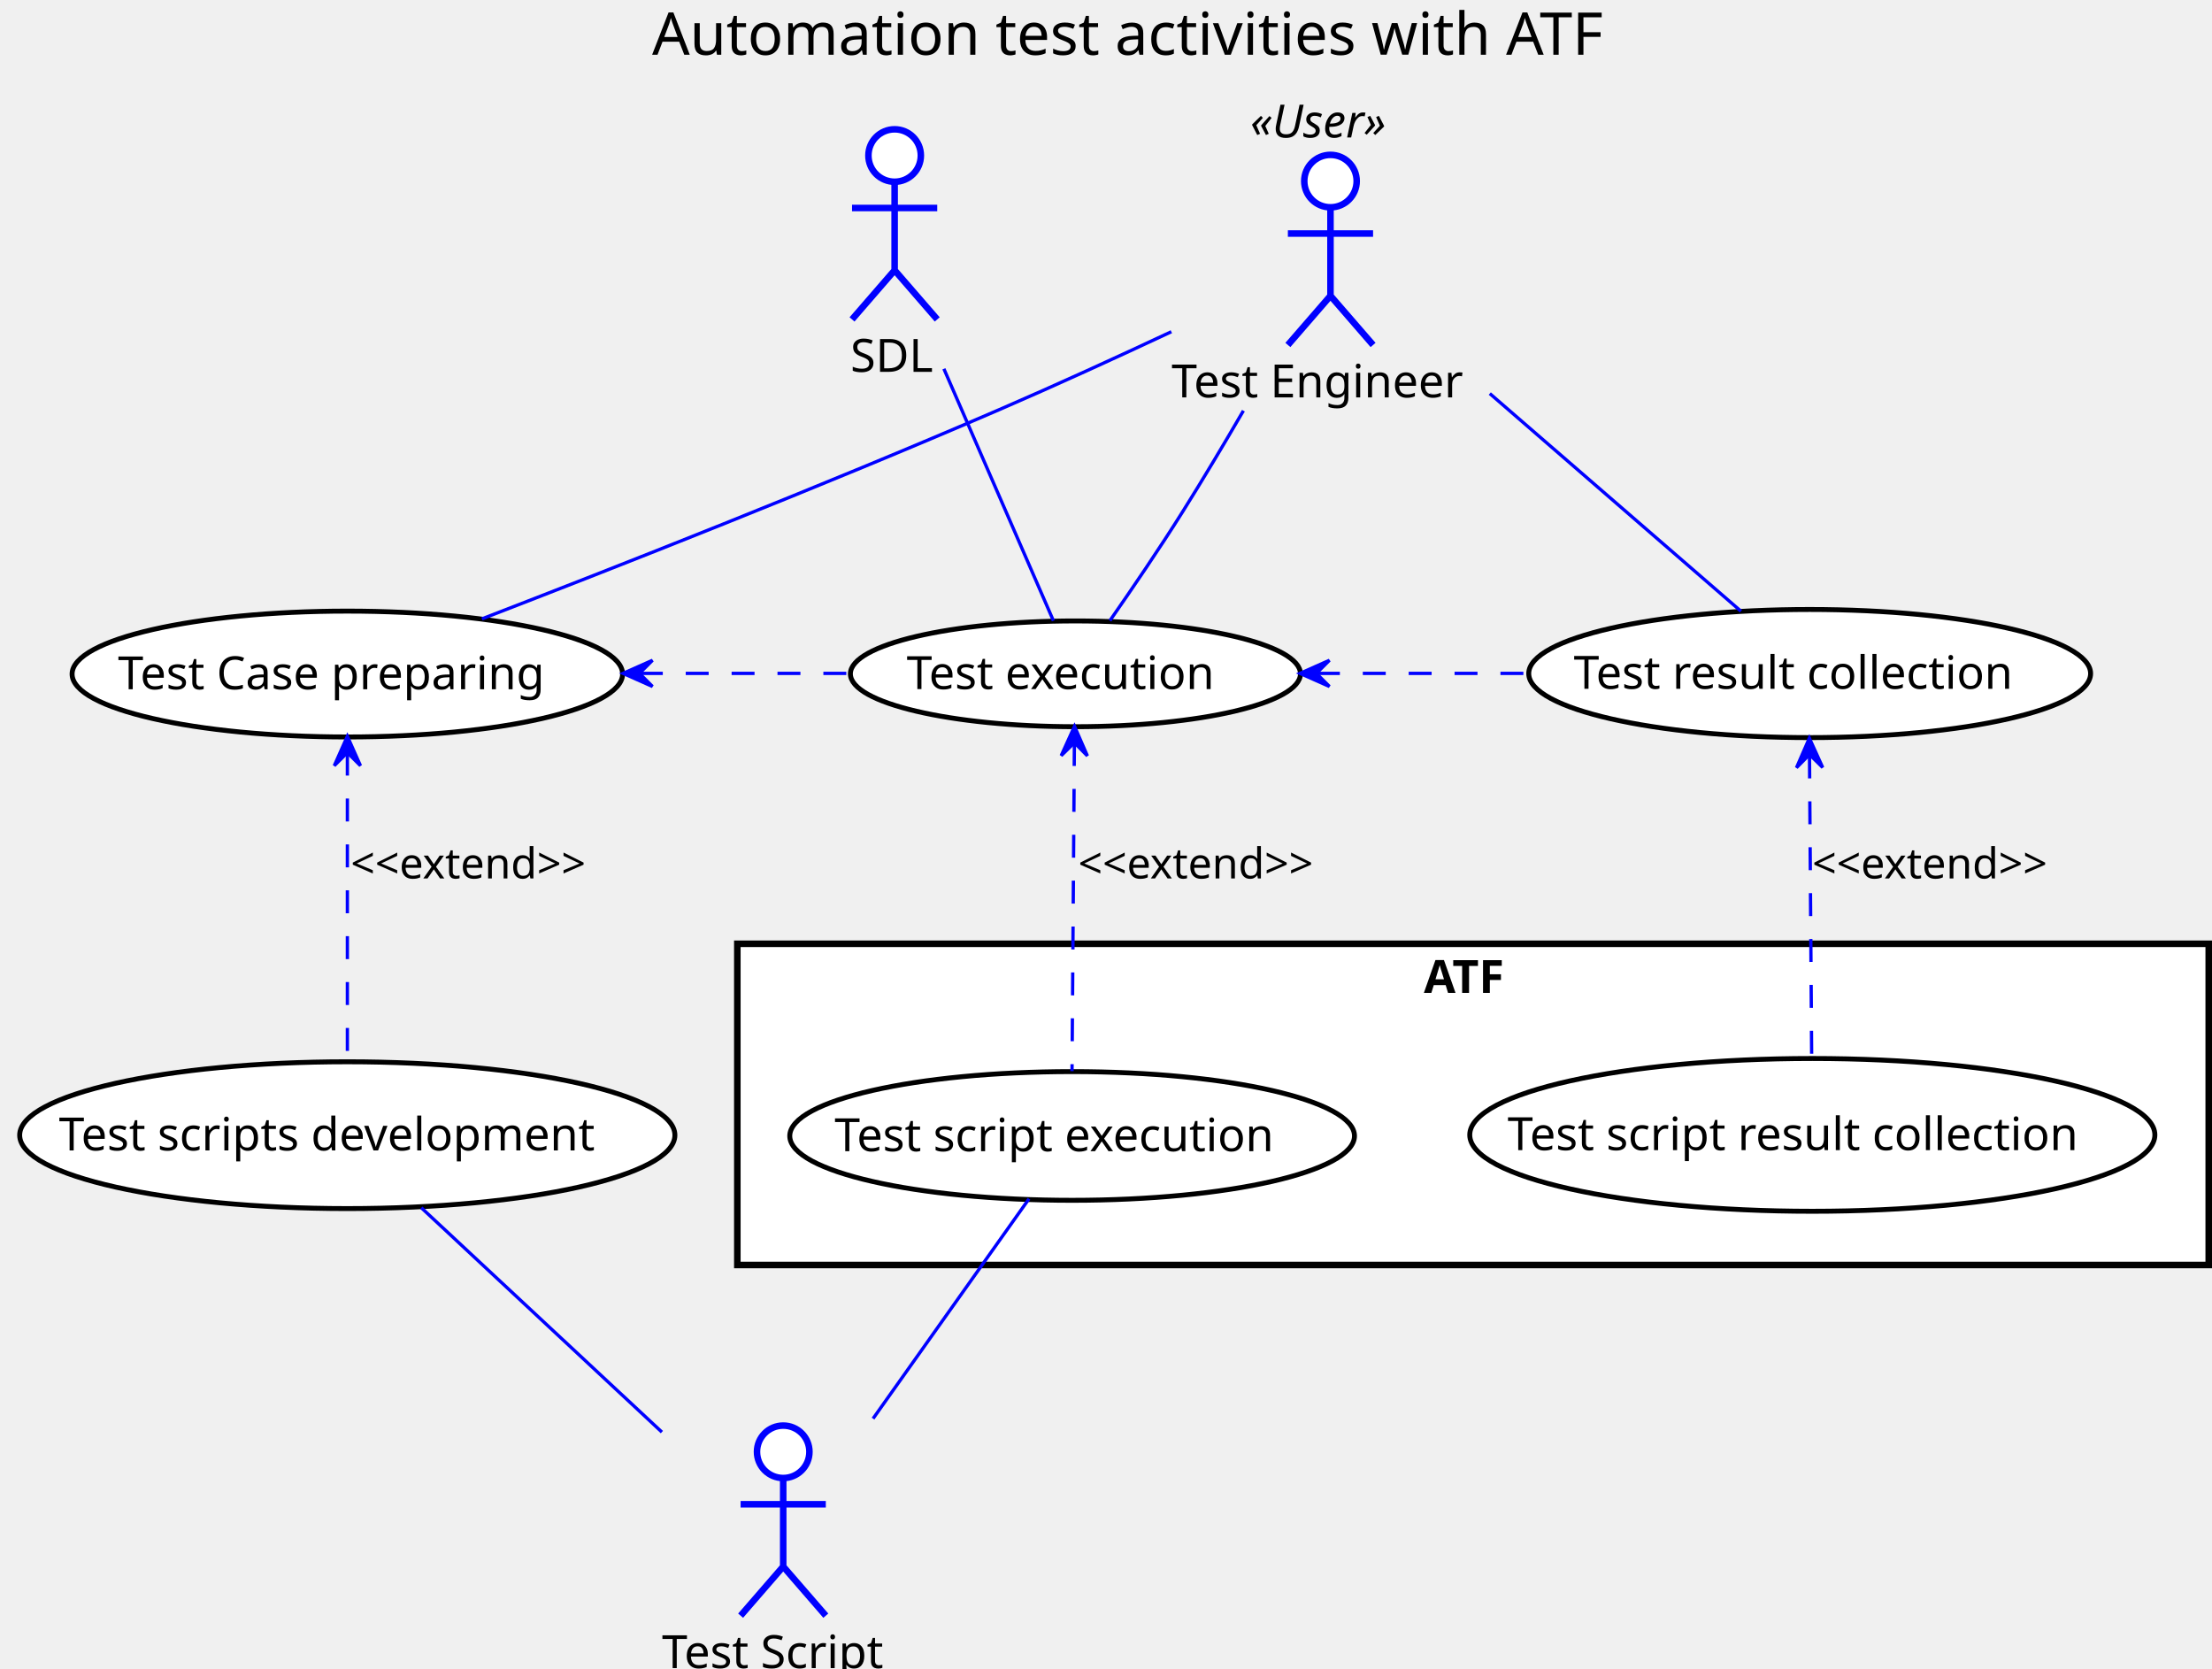
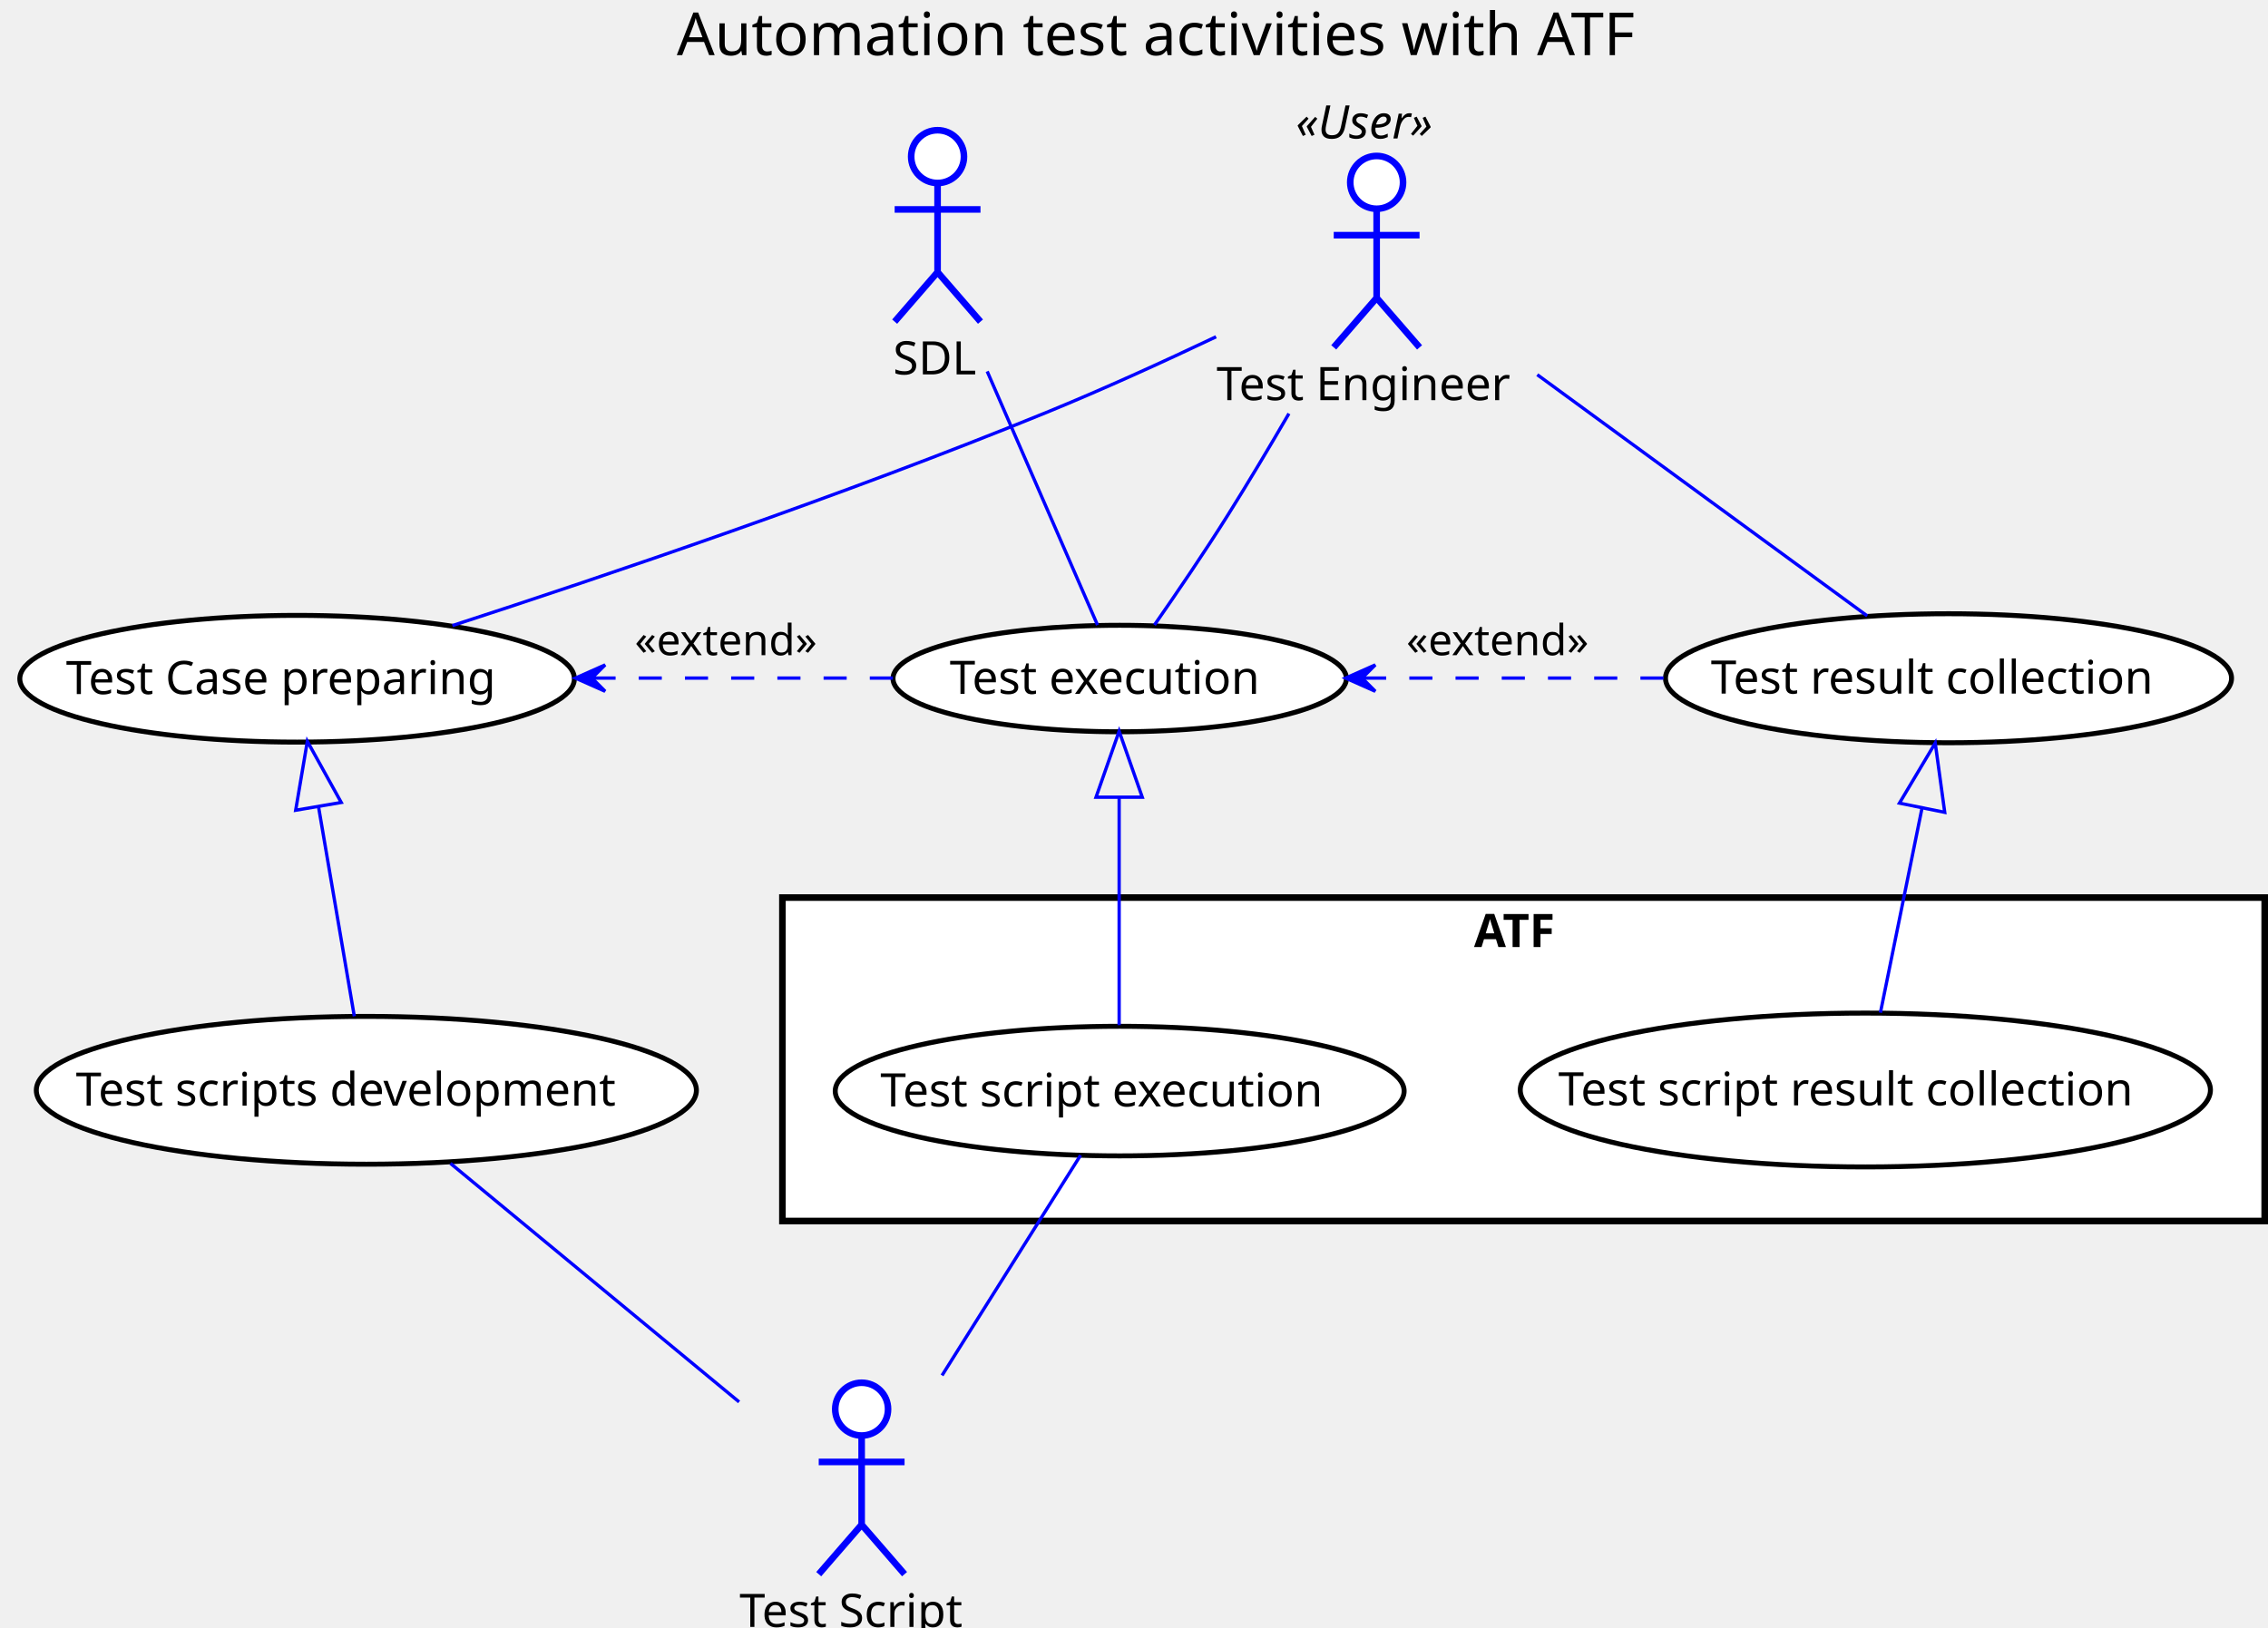
- <svg xmlns="http://www.w3.org/2000/svg" height="509px" style="width:675px;height:509px;" version="1.1" viewBox="0 0 675 509" width="675px">
+ <svg xmlns="http://www.w3.org/2000/svg" contentScriptType="application/ecmascript" contentStyleType="text/css" height="493px" preserveAspectRatio="none" style="width:687px;height:493px;" version="1.1" viewBox="0 0 687 493" width="687px" zoomAndPan="magnify">
  <defs />
  <g>
-     <text fill="#000000" font-family="sans-serif" font-size="18" lengthAdjust="spacingAndGlyphs" textLength="310" x="199" y="16.708">Automation test activities with ATF</text>
-     <rect fill="#FFFFFF" height="98" style="stroke: #000000; stroke-width: 2.0;" width="449" x="225" y="287.953" />
-     <text fill="#000000" font-family="sans-serif" font-size="14" font-weight="bold" lengthAdjust="spacingAndGlyphs" textLength="30" x="434.5" y="302.948">ATF</text>
-     <ellipse cx="327.163" cy="346.586" fill="#FFFFFF" rx="86.163" ry="19.633" style="stroke: #000000; stroke-width: 1.5;" />
-     <text fill="#000000" font-family="sans-serif" font-size="14" lengthAdjust="spacingAndGlyphs" textLength="145" x="254.663" y="351.234">Test script execution</text>
-     <ellipse cx="553.033" cy="346.26" fill="#FFFFFF" rx="104.533" ry="23.307" style="stroke: #000000; stroke-width: 1.5;" />
-     <text fill="#000000" font-family="sans-serif" font-size="14" lengthAdjust="spacingAndGlyphs" textLength="186" x="460.033" y="350.908">Test script result collection</text>
-     <ellipse cx="406" cy="55.25" fill="#FFFFFF" rx="8" ry="8" style="stroke: #0000FF; stroke-width: 2.0;" />
-     <path d="M406,63.25 L406,90.25 M393,71.25 L419,71.25 M406,90.25 L393,105.25 M406,90.25 L419,105.25 " fill="#FFFFFF" style="stroke: #0000FF; stroke-width: 2.0;" />
-     <text fill="#000000" font-family="sans-serif" font-size="14" lengthAdjust="spacingAndGlyphs" textLength="97" x="357.5" y="121.245">Test Engineer</text>
-     <text fill="#000000" font-family="sans-serif" font-size="14" font-style="italic" lengthAdjust="spacingAndGlyphs" textLength="49" x="381.5" y="41.948">«User»</text>
-     <ellipse cx="239" cy="442.953" fill="#FFFFFF" rx="8" ry="8" style="stroke: #0000FF; stroke-width: 2.0;" />
-     <path d="M239,450.953 L239,477.953 M226,458.953 L252,458.953 M239,477.953 L226,492.953 M239,477.953 L252,492.953 " fill="#FFFFFF" style="stroke: #0000FF; stroke-width: 2.0;" />
-     <text fill="#000000" font-family="sans-serif" font-size="14" lengthAdjust="spacingAndGlyphs" textLength="74" x="202" y="508.948">Test Script</text>
-     <ellipse cx="273" cy="47.453" fill="#FFFFFF" rx="8" ry="8" style="stroke: #0000FF; stroke-width: 2.0;" />
-     <path d="M273,55.453 L273,82.453 M260,63.453 L286,63.453 M273,82.453 L260,97.453 M273,82.453 L286,97.453 " fill="#FFFFFF" style="stroke: #0000FF; stroke-width: 2.0;" />
-     <text fill="#000000" font-family="sans-serif" font-size="14" lengthAdjust="spacingAndGlyphs" textLength="27" x="259.5" y="113.448">SDL</text>
-     <ellipse cx="105.993" cy="205.652" fill="#FFFFFF" rx="83.993" ry="19.199" style="stroke: #000000; stroke-width: 1.5;" />
-     <text fill="#000000" font-family="sans-serif" font-size="14" lengthAdjust="spacingAndGlyphs" textLength="140" x="35.993" y="210.3">Test Case preparing</text>
-     <ellipse cx="328.167" cy="205.587" fill="#FFFFFF" rx="68.667" ry="16.133" style="stroke: #000000; stroke-width: 1.5;" />
-     <text fill="#000000" font-family="sans-serif" font-size="14" lengthAdjust="spacingAndGlyphs" textLength="103" x="276.667" y="210.235">Test execution</text>
-     <ellipse cx="552.228" cy="205.499" fill="#FFFFFF" rx="85.728" ry="19.546" style="stroke: #000000; stroke-width: 1.5;" />
-     <text fill="#000000" font-family="sans-serif" font-size="14" lengthAdjust="spacingAndGlyphs" textLength="144" x="480.228" y="210.147">Test result collection</text>
-     <ellipse cx="105.974" cy="346.348" fill="#FFFFFF" rx="99.974" ry="22.395" style="stroke: #000000; stroke-width: 1.5;" />
-     <text fill="#000000" font-family="sans-serif" font-size="14" lengthAdjust="spacingAndGlyphs" textLength="176" x="17.974" y="350.996">Test scripts development</text>
-     <path d="M288.029,112.52 C298.97,137.684 313.253,170.534 321.448,189.382 " fill="none" style="stroke: #0000FF; stroke-width: 1.0;" />
-     <path d="M357.443,101.213 C340.893,108.963 322.222,117.513 305,124.953 C250.868,148.339 187.483,173.242 147.054,188.819 " fill="none" style="stroke: #0000FF; stroke-width: 1.0;" />
-     <path d="M379.43,125.309 C373.503,135.502 367.149,146.153 361,155.953 C353.855,167.34 345.304,179.879 338.698,189.354 " fill="none" style="stroke: #0000FF; stroke-width: 1.0;" />
-     <path d="M454.616,120.076 C480.663,142.644 511.389,169.266 531.259,186.482 " fill="none" style="stroke: #0000FF; stroke-width: 1.0;" />
-     <path d="M106,229.633 C106,255.791 106,298.021 106,323.615 " fill="none" style="stroke: #0000FF; stroke-width: 1.0; stroke-dasharray: 7.0,7.0;" />
-     <polygon fill="#0000FF" points="106,224.625,102,233.625,106,229.625,110,233.625,106,224.625" style="stroke: #0000FF; stroke-width: 1.0;" />
-     <text fill="#000000" font-family="sans-serif" font-size="13" lengthAdjust="spacingAndGlyphs" textLength="88" x="107" y="268.02">&lt;&lt;extend&gt;&gt;</text>
-     <path d="M327.854,226.69 C327.661,253.586 327.322,300.741 327.134,326.808 " fill="none" style="stroke: #0000FF; stroke-width: 1.0; stroke-dasharray: 7.0,7.0;" />
-     <polygon fill="#0000FF" points="327.891,221.593,323.824,230.563,327.854,226.593,331.824,230.623,327.891,221.593" style="stroke: #0000FF; stroke-width: 1.0;" />
-     <text fill="#000000" font-family="sans-serif" font-size="13" lengthAdjust="spacingAndGlyphs" textLength="88" x="329" y="268.02">&lt;&lt;extend&gt;&gt;</text>
-     <path d="M552.173,230.499 C552.36,256.459 552.655,297.489 552.838,322.867 " fill="none" style="stroke: #0000FF; stroke-width: 1.0; stroke-dasharray: 7.0,7.0;" />
-     <polygon fill="#0000FF" points="552.135,225.199,548.202,234.229,552.172,230.199,556.202,234.169,552.135,225.199" style="stroke: #0000FF; stroke-width: 1.0;" />
-     <text fill="#000000" font-family="sans-serif" font-size="13" lengthAdjust="spacingAndGlyphs" textLength="88" x="553" y="268.02">&lt;&lt;extend&gt;&gt;</text>
-     <path d="M195.254,205.453 C216.612,205.453 237.97,205.453 259.328,205.453 " fill="none" style="stroke: #0000FF; stroke-width: 1.0; stroke-dasharray: 7.0,7.0;" />
-     <polygon fill="#0000FF" points="190.117,205.453,199.117,209.453,195.117,205.453,199.117,201.453,190.117,205.453" style="stroke: #0000FF; stroke-width: 1.0;" />
-     <path d="M401.866,205.453 C423.396,205.453 444.926,205.453 466.457,205.453 " fill="none" style="stroke: #0000FF; stroke-width: 1.0; stroke-dasharray: 7.0,7.0;" />
-     <polygon fill="#0000FF" points="396.688,205.453,405.688,209.453,401.688,205.453,405.688,201.453,396.688,205.453" style="stroke: #0000FF; stroke-width: 1.0;" />
-     <path d="M128.562,368.488 C148.646,387.213 178.409,414.962 201.978,436.937 " fill="none" style="stroke: #0000FF; stroke-width: 1.0;" />
-     <path d="M314.015,365.75 C301.537,383.333 282.287,410.458 266.412,432.827 " fill="none" style="stroke: #0000FF; stroke-width: 1.0;" />
+     <text fill="#000000" font-family="sans-serif" font-size="18" lengthAdjust="spacingAndGlyphs" textLength="310" x="205" y="16.708">Automation test activities with ATF</text>
+     <rect fill="#FFFFFF" height="98" style="stroke: #000000; stroke-width: 2.0;" width="449" x="237" y="271.953" />
+     <text fill="#000000" font-family="sans-serif" font-size="14" font-weight="bold" lengthAdjust="spacingAndGlyphs" textLength="30" x="446.5" y="286.948">ATF</text>
+     <ellipse cx="339.163" cy="330.586" fill="#FFFFFF" rx="86.163" ry="19.633" style="stroke: #000000; stroke-width: 1.5;" />
+     <text fill="#000000" font-family="sans-serif" font-size="14" lengthAdjust="spacingAndGlyphs" textLength="145" x="266.663" y="335.234">Test script execution</text>
+     <ellipse cx="565.033" cy="330.26" fill="#FFFFFF" rx="104.533" ry="23.307" style="stroke: #000000; stroke-width: 1.5;" />
+     <text fill="#000000" font-family="sans-serif" font-size="14" lengthAdjust="spacingAndGlyphs" textLength="186" x="472.033" y="334.908">Test script result collection</text>
+     <ellipse cx="417" cy="55.25" fill="#FFFFFF" rx="8" ry="8" style="stroke: #0000FF; stroke-width: 2.0;" />
+     <path d="M417,63.25 L417,90.25 M404,71.25 L430,71.25 M417,90.25 L404,105.25 M417,90.25 L430,105.25 " fill="#FFFFFF" style="stroke: #0000FF; stroke-width: 2.0;" />
+     <text fill="#000000" font-family="sans-serif" font-size="14" lengthAdjust="spacingAndGlyphs" textLength="97" x="368.5" y="121.245">Test Engineer</text>
+     <text fill="#000000" font-family="sans-serif" font-size="14" font-style="italic" lengthAdjust="spacingAndGlyphs" textLength="49" x="392.5" y="41.948">«User»</text>
+     <ellipse cx="261" cy="426.953" fill="#FFFFFF" rx="8" ry="8" style="stroke: #0000FF; stroke-width: 2.0;" />
+     <path d="M261,434.953 L261,461.953 M248,442.953 L274,442.953 M261,461.953 L248,476.953 M261,461.953 L274,476.953 " fill="#FFFFFF" style="stroke: #0000FF; stroke-width: 2.0;" />
+     <text fill="#000000" font-family="sans-serif" font-size="14" lengthAdjust="spacingAndGlyphs" textLength="74" x="224" y="492.948">Test Script</text>
+     <ellipse cx="284" cy="47.453" fill="#FFFFFF" rx="8" ry="8" style="stroke: #0000FF; stroke-width: 2.0;" />
+     <path d="M284,55.453 L284,82.453 M271,63.453 L297,63.453 M284,82.453 L271,97.453 M284,82.453 L297,97.453 " fill="#FFFFFF" style="stroke: #0000FF; stroke-width: 2.0;" />
+     <text fill="#000000" font-family="sans-serif" font-size="14" lengthAdjust="spacingAndGlyphs" textLength="27" x="270.5" y="113.448">SDL</text>
+     <ellipse cx="89.993" cy="205.652" fill="#FFFFFF" rx="83.993" ry="19.199" style="stroke: #000000; stroke-width: 1.5;" />
+     <text fill="#000000" font-family="sans-serif" font-size="14" lengthAdjust="spacingAndGlyphs" textLength="140" x="19.993" y="210.3">Test Case preparing</text>
+     <ellipse cx="339.167" cy="205.587" fill="#FFFFFF" rx="68.667" ry="16.133" style="stroke: #000000; stroke-width: 1.5;" />
+     <text fill="#000000" font-family="sans-serif" font-size="14" lengthAdjust="spacingAndGlyphs" textLength="103" x="287.667" y="210.235">Test execution</text>
+     <ellipse cx="590.228" cy="205.499" fill="#FFFFFF" rx="85.728" ry="19.546" style="stroke: #000000; stroke-width: 1.5;" />
+     <text fill="#000000" font-family="sans-serif" font-size="14" lengthAdjust="spacingAndGlyphs" textLength="144" x="518.228" y="210.147">Test result collection</text>
+     <ellipse cx="110.974" cy="330.348" fill="#FFFFFF" rx="99.974" ry="22.395" style="stroke: #000000; stroke-width: 1.5;" />
+     <text fill="#000000" font-family="sans-serif" font-size="14" lengthAdjust="spacingAndGlyphs" textLength="176" x="22.974" y="334.996">Test scripts development</text>
+     <path d="M299.029,112.52 C309.97,137.684 324.253,170.534 332.448,189.382 " fill="none" style="stroke: #0000FF; stroke-width: 1.0;" />
+     <path d="M368.362,102.035 C352.179,109.719 333.957,118.02 317,124.953 C255.738,150 183.319,174.507 137.042,189.541 " fill="none" style="stroke: #0000FF; stroke-width: 1.0;" />
+     <path d="M390.43,125.309 C384.503,135.502 378.149,146.153 372,155.953 C364.855,167.34 356.304,179.879 349.698,189.354 " fill="none" style="stroke: #0000FF; stroke-width: 1.0;" />
+     <path d="M465.651,113.527 C498.231,137.35 539.735,167.698 565.59,186.604 " fill="none" style="stroke: #0000FF; stroke-width: 1.0;" />
+     <path d="M179.471,205.453 C209.447,205.453 242.372,205.453 270.486,205.453 " fill="none" style="stroke: #0000FF; stroke-width: 1.0; stroke-dasharray: 7.0,7.0;" />
+     <polygon fill="#0000FF" points="174.3,205.453,183.3,209.453,179.3,205.453,183.3,201.453,174.3,205.453" style="stroke: #0000FF; stroke-width: 1.0;" />
+     <text fill="#000000" font-family="sans-serif" font-size="13" lengthAdjust="spacingAndGlyphs" textLength="60" x="192.25" y="198.52">«extend»</text>
+     <path d="M412.897,205.453 C441.619,205.453 474.708,205.453 504.454,205.453 " fill="none" style="stroke: #0000FF; stroke-width: 1.0; stroke-dasharray: 7.0,7.0;" />
+     <polygon fill="#0000FF" points="407.587,205.453,416.587,209.453,412.587,205.453,416.587,201.453,407.587,205.453" style="stroke: #0000FF; stroke-width: 1.0;" />
+     <text fill="#000000" font-family="sans-serif" font-size="13" lengthAdjust="spacingAndGlyphs" textLength="60" x="426" y="198.52">«extend»</text>
+     <path d="M96.521,244.645 C100.076,265.467 104.345,290.472 107.323,307.914 " fill="none" style="stroke: #0000FF; stroke-width: 1.0;" />
+     <polygon fill="none" points="89.564,245.495,93.099,224.602,103.365,243.139,89.564,245.495" style="stroke: #0000FF; stroke-width: 1.0;" />
+     <path d="M339,241.841 C339,264.266 339,292.381 339,310.621 " fill="none" style="stroke: #0000FF; stroke-width: 1.0;" />
+     <polygon fill="none" points="332,241.535,339,221.535,346,241.535,332,241.535" style="stroke: #0000FF; stroke-width: 1.0;" />
+     <path d="M582.205,244.806 C578.066,265.166 573.122,289.49 569.599,306.828 " fill="none" style="stroke: #0000FF; stroke-width: 1.0;" />
+     <polygon fill="none" points="575.36,243.339,586.203,225.134,589.079,246.128,575.36,243.339" style="stroke: #0000FF; stroke-width: 1.0;" />
+     <path d="M136.445,352.488 C160.434,372.319 196.666,402.27 223.878,424.765 " fill="none" style="stroke: #0000FF; stroke-width: 1.0;" />
+     <path d="M327.323,350.017 C316.273,367.583 299.343,394.498 285.354,416.737 " fill="none" style="stroke: #0000FF; stroke-width: 1.0;" />
  </g>
</svg>
